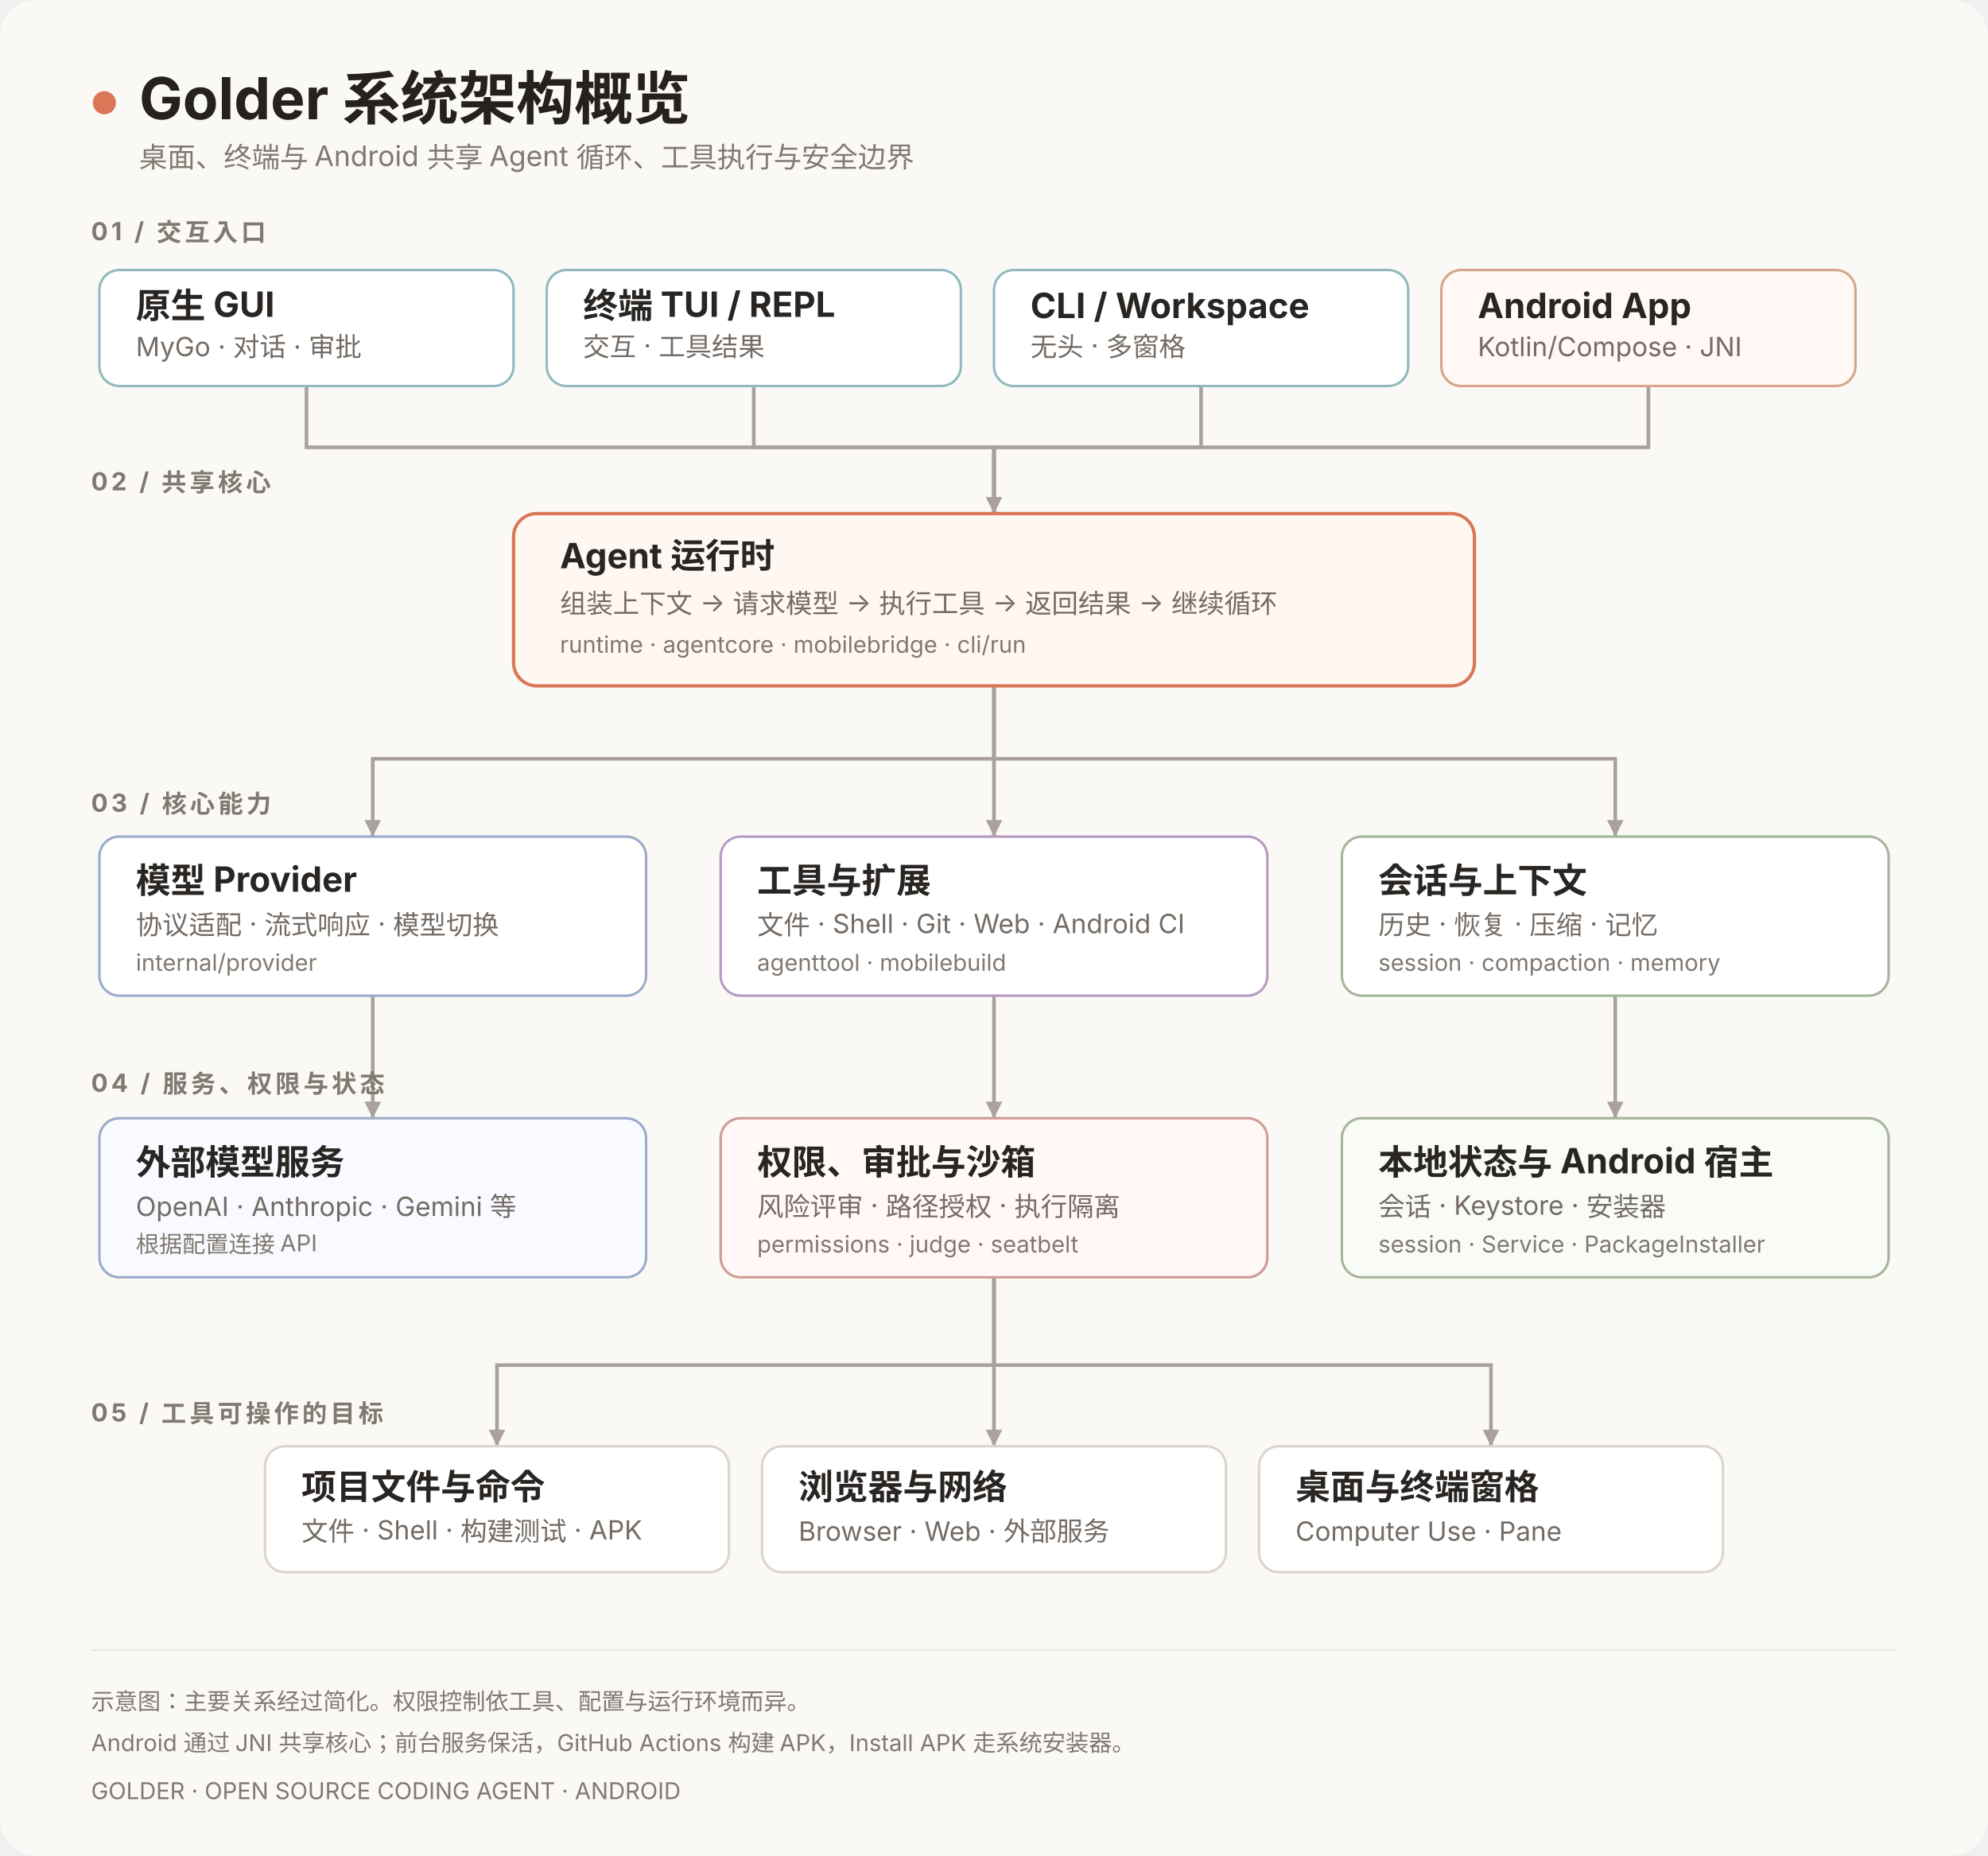
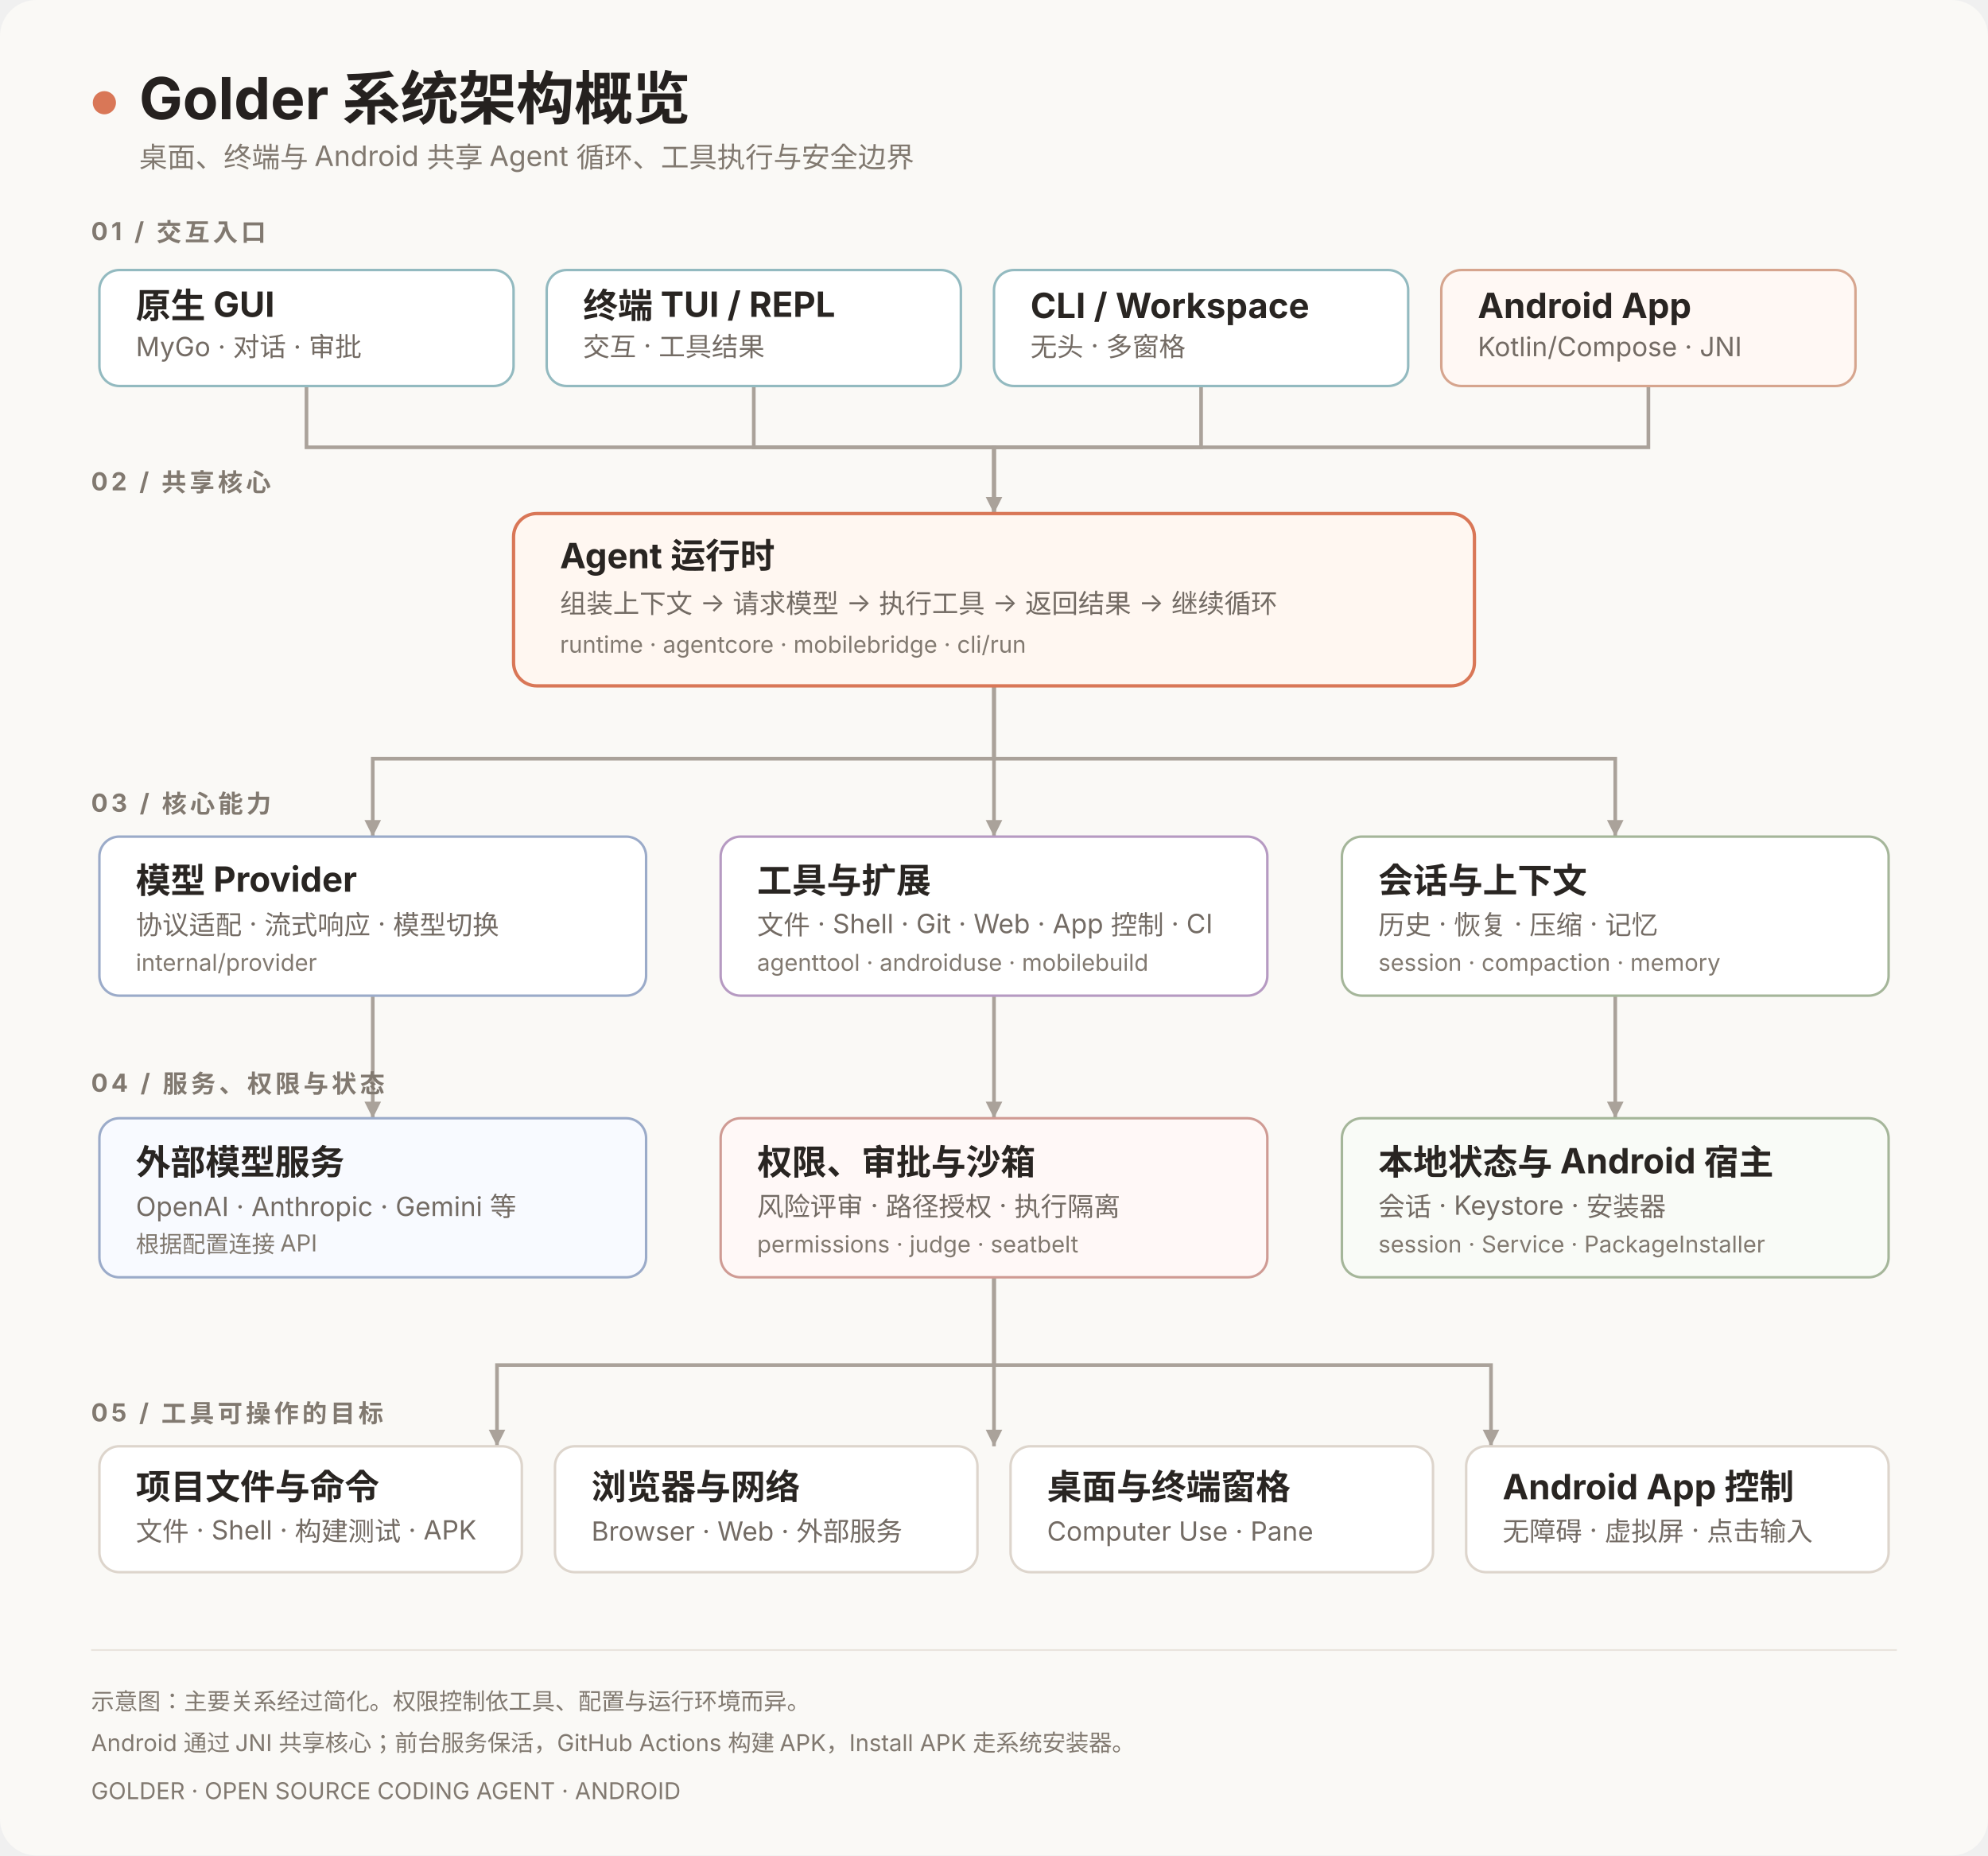
<svg xmlns="http://www.w3.org/2000/svg" viewBox="0 0 1200 1120" width="1200" height="1120" role="img" aria-labelledby="title description">
  <defs>
    <style>
      text { font-family: -apple-system, BlinkMacSystemFont, "PingFang SC", "Microsoft YaHei", sans-serif; }
      .heading { font-size: 35px; font-weight: 700; fill: #25211f; }
      .subtitle { font-size: 17px; fill: #817970; }
      .section { font-size: 15px; font-weight: 700; letter-spacing: 2px; fill: #817970; }
      .name { font-size: 21px; font-weight: 700; fill: #292522; }
      .desc { font-size: 16px; fill: #736b64; }
      .small { font-size: 14px; fill: #817970; }
      .edge { fill: none; stroke: #aaa29a; stroke-width: 2.2; }
      .card { fill: #fff; stroke-width: 1.5; }
    </style>
  </defs>
  <rect width="1200" height="1120" rx="22" fill="#faf9f6" />
  <circle cx="63" cy="62" r="7" fill="#d97757" />
  <text x="84" y="72" class="heading">Golder 系统架构概览</text>
  <text x="84" y="101" class="subtitle">桌面、终端与 Android 共享 Agent 循环、工具执行与安全边界</text>
  <g class="edge">
    <path d="M185 233V270H600V310" />
    <path d="M455 233V270H600V310" />
    <path d="M725 233V270H600V310" />
    <path d="M995 233V270H600V310" />
    <path d="M600 414V458H225V505" />
    <path d="M600 414V505" />
    <path d="M600 414V458H975V505" />
    <path d="M225 601V675" />
    <path d="M600 601V675" />
    <path d="M975 601V675" />
    <path d="M600 771V824H300V873" />
    <path d="M600 771V873" />
    <path d="M600 771V824H900V873" />
  </g>
  <g fill="#aaa29a">
    <path d="M595 300L600 310L605 300Z" />
    <path d="M220 495L225 505L230 495Z M595 495L600 505L605 495Z M970 495L975 505L980 495Z" />
    <path d="M220 665L225 675L230 665Z M595 665L600 675L605 665Z M970 665L975 675L980 665Z" />
    <path d="M295 863L300 873L305 863Z M595 863L600 873L605 863Z M895 863L900 873L905 863Z" />
  </g>
  <text x="55" y="145" class="section">01 / 交互入口</text>
  <rect x="60" y="163" width="250" height="70" rx="12" class="card" stroke="#93bac0" />
  <text x="82" y="192" class="name">原生 GUI</text>
  <text x="82" y="215" class="desc">MyGo · 对话 · 审批</text>
  <rect x="330" y="163" width="250" height="70" rx="12" class="card" stroke="#93bac0" />
  <text x="352" y="192" class="name">终端 TUI / REPL</text>
  <text x="352" y="215" class="desc">交互 · 工具结果</text>
  <rect x="600" y="163" width="250" height="70" rx="12" class="card" stroke="#93bac0" />
  <text x="622" y="192" class="name">CLI / Workspace</text>
  <text x="622" y="215" class="desc">无头 · 多窗格</text>
  <rect x="870" y="163" width="250" height="70" rx="12" fill="#fff8f4" stroke="#d6a58e" stroke-width="1.5" />
  <text x="892" y="192" class="name">Android App</text>
  <text x="892" y="215" class="desc">Kotlin/Compose · JNI</text>
  <text x="55" y="296" class="section">02 / 共享核心</text>
  <rect x="310" y="310" width="580" height="104" rx="14" fill="#fff7f1" stroke="#d97757" stroke-width="2" />
  <text x="338" y="343" class="name">Agent 运行时</text>
  <text x="338" y="370" class="desc">组装上下文 → 请求模型 → 执行工具 → 返回结果 → 继续循环</text>
  <text x="338" y="394" class="small">runtime · agentcore · mobilebridge · cli/run</text>
  <text x="55" y="490" class="section">03 / 核心能力</text>
  <rect x="60" y="505" width="330" height="96" rx="12" class="card" stroke="#9babc9" />
  <text x="82" y="539" class="name">模型 Provider</text>
  <text x="82" y="564" class="desc">协议适配 · 流式响应 · 模型切换</text>
  <text x="82" y="586" class="small">internal/provider</text>
  <rect x="435" y="505" width="330" height="96" rx="12" class="card" stroke="#b69ac2" />
  <text x="457" y="539" class="name">工具与扩展</text>
-   <text x="457" y="564" class="desc">文件 · Shell · Git · Web · Android CI</text>
-   <text x="457" y="586" class="small">agenttool · mobilebuild</text>
+   <text x="457" y="564" class="desc">文件 · Shell · Git · Web · App 控制 · CI</text>
+   <text x="457" y="586" class="small">agenttool · androiduse · mobilebuild</text>
  <rect x="810" y="505" width="330" height="96" rx="12" class="card" stroke="#a5b69a" />
  <text x="832" y="539" class="name">会话与上下文</text>
  <text x="832" y="564" class="desc">历史 · 恢复 · 压缩 · 记忆</text>
  <text x="832" y="586" class="small">session · compaction · memory</text>
  <text x="55" y="659" class="section">04 / 服务、权限与状态</text>
  <rect x="60" y="675" width="330" height="96" rx="12" fill="#f8faff" stroke="#9babc9" stroke-width="1.5" />
  <text x="82" y="709" class="name">外部模型服务</text>
  <text x="82" y="734" class="desc">OpenAI · Anthropic · Gemini 等</text>
  <text x="82" y="756" class="small">根据配置连接 API</text>
  <rect x="435" y="675" width="330" height="96" rx="12" fill="#fff8f7" stroke="#cf9b94" stroke-width="1.5" />
  <text x="457" y="709" class="name">权限、审批与沙箱</text>
  <text x="457" y="734" class="desc">风险评审 · 路径授权 · 执行隔离</text>
  <text x="457" y="756" class="small">permissions · judge · seatbelt</text>
  <rect x="810" y="675" width="330" height="96" rx="12" fill="#f9fbf7" stroke="#a5b69a" stroke-width="1.5" />
  <text x="832" y="709" class="name">本地状态与 Android 宿主</text>
  <text x="832" y="734" class="desc">会话 · Keystore · 安装器</text>
  <text x="832" y="756" class="small">session · Service · PackageInstaller</text>
  <text x="55" y="858" class="section">05 / 工具可操作的目标</text>
-   <rect x="160" y="873" width="280" height="76" rx="12" class="card" stroke="#ddd5cc" />
-   <text x="182" y="905" class="name">项目文件与命令</text>
-   <text x="182" y="930" class="desc">文件 · Shell · 构建测试 · APK</text>
-   <rect x="460" y="873" width="280" height="76" rx="12" class="card" stroke="#ddd5cc" />
-   <text x="482" y="905" class="name">浏览器与网络</text>
-   <text x="482" y="930" class="desc">Browser · Web · 外部服务</text>
-   <rect x="760" y="873" width="280" height="76" rx="12" class="card" stroke="#ddd5cc" />
-   <text x="782" y="905" class="name">桌面与终端窗格</text>
-   <text x="782" y="930" class="desc">Computer Use · Pane</text>
+   <rect x="60" y="873" width="255" height="76" rx="12" class="card" stroke="#ddd5cc" />
+   <text x="82" y="905" class="name">项目文件与命令</text>
+   <text x="82" y="930" class="desc">文件 · Shell · 构建测试 · APK</text>
+   <rect x="335" y="873" width="255" height="76" rx="12" class="card" stroke="#ddd5cc" />
+   <text x="357" y="905" class="name">浏览器与网络</text>
+   <text x="357" y="930" class="desc">Browser · Web · 外部服务</text>
+   <rect x="610" y="873" width="255" height="76" rx="12" class="card" stroke="#ddd5cc" />
+   <text x="632" y="905" class="name">桌面与终端窗格</text>
+   <text x="632" y="930" class="desc">Computer Use · Pane</text>
+   <rect x="885" y="873" width="255" height="76" rx="12" class="card" stroke="#ddd5cc" />
+   <text x="907" y="905" class="name">Android App 控制</text>
+   <text x="907" y="930" class="desc">无障碍 · 虚拟屏 · 点击输入</text>
  <line x1="55" y1="996" x2="1145" y2="996" stroke="#e9e4dd" />
  <text x="55" y="1032" class="small">示意图：主要关系经过简化。权限控制依工具、配置与运行环境而异。</text>
  <text x="55" y="1057" class="small">Android 通过 JNI 共享核心；前台服务保活，GitHub Actions 构建 APK，Install APK 走系统安装器。</text>
  <text x="55" y="1086" class="small">GOLDER · OPEN SOURCE CODING AGENT · ANDROID</text>
</svg>
